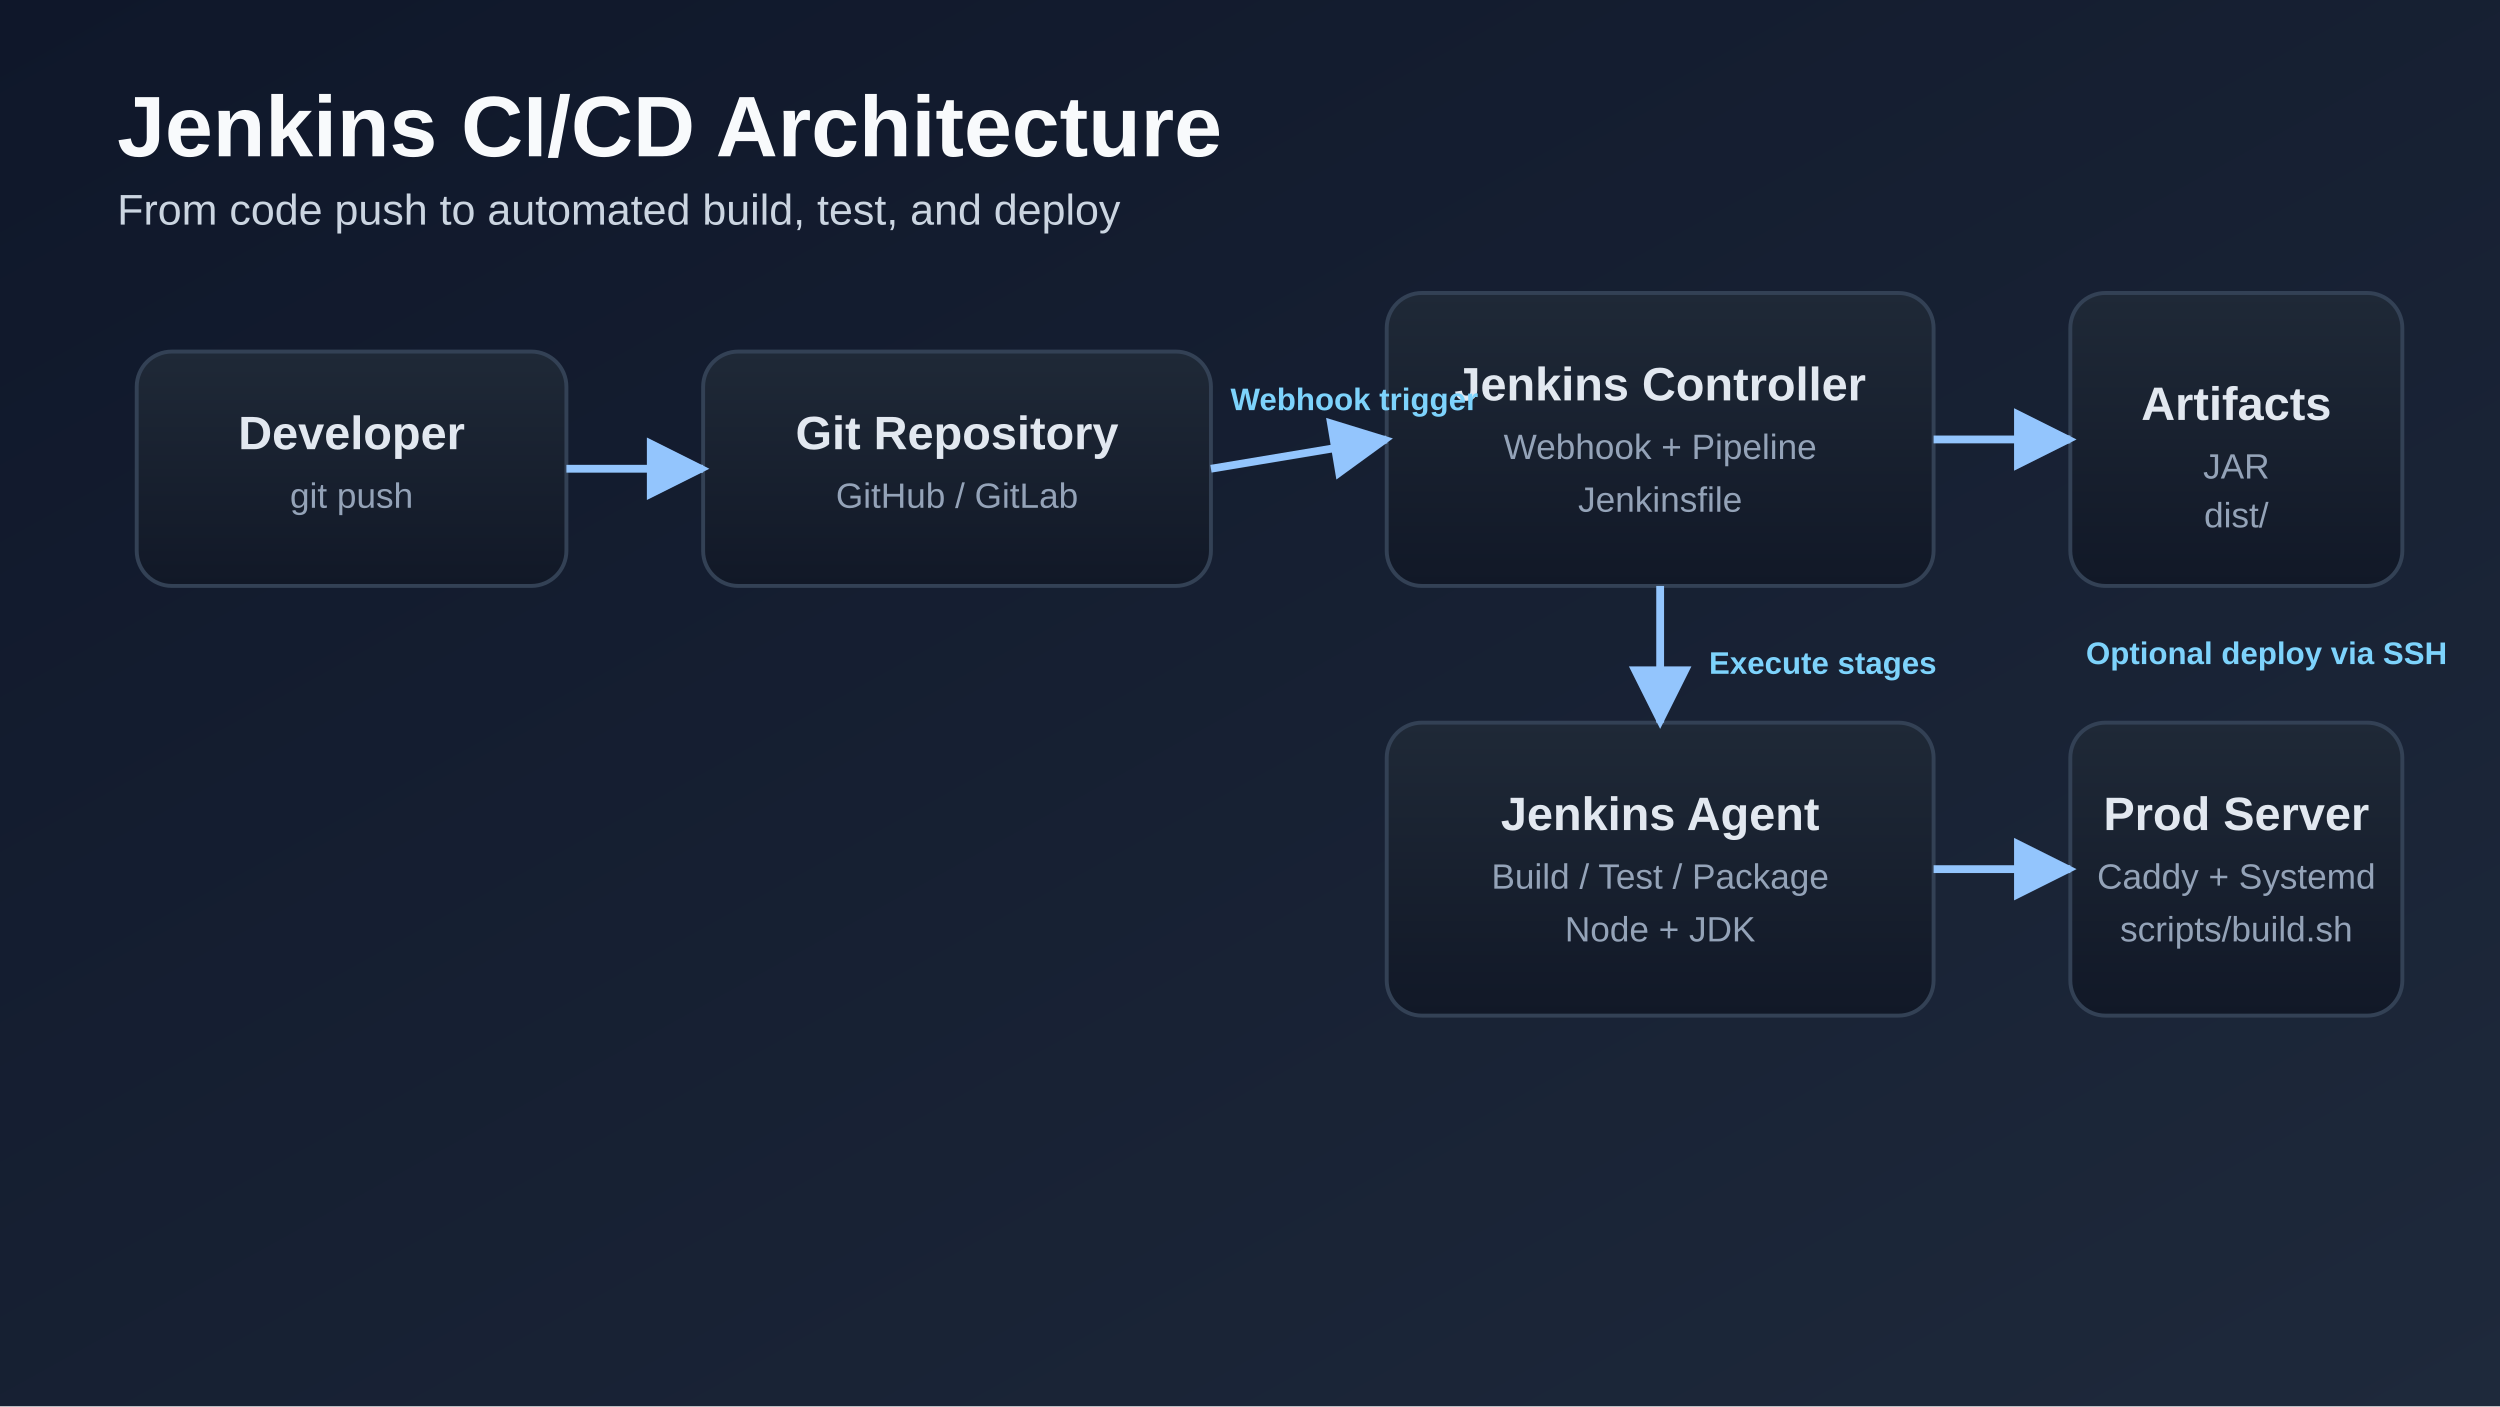
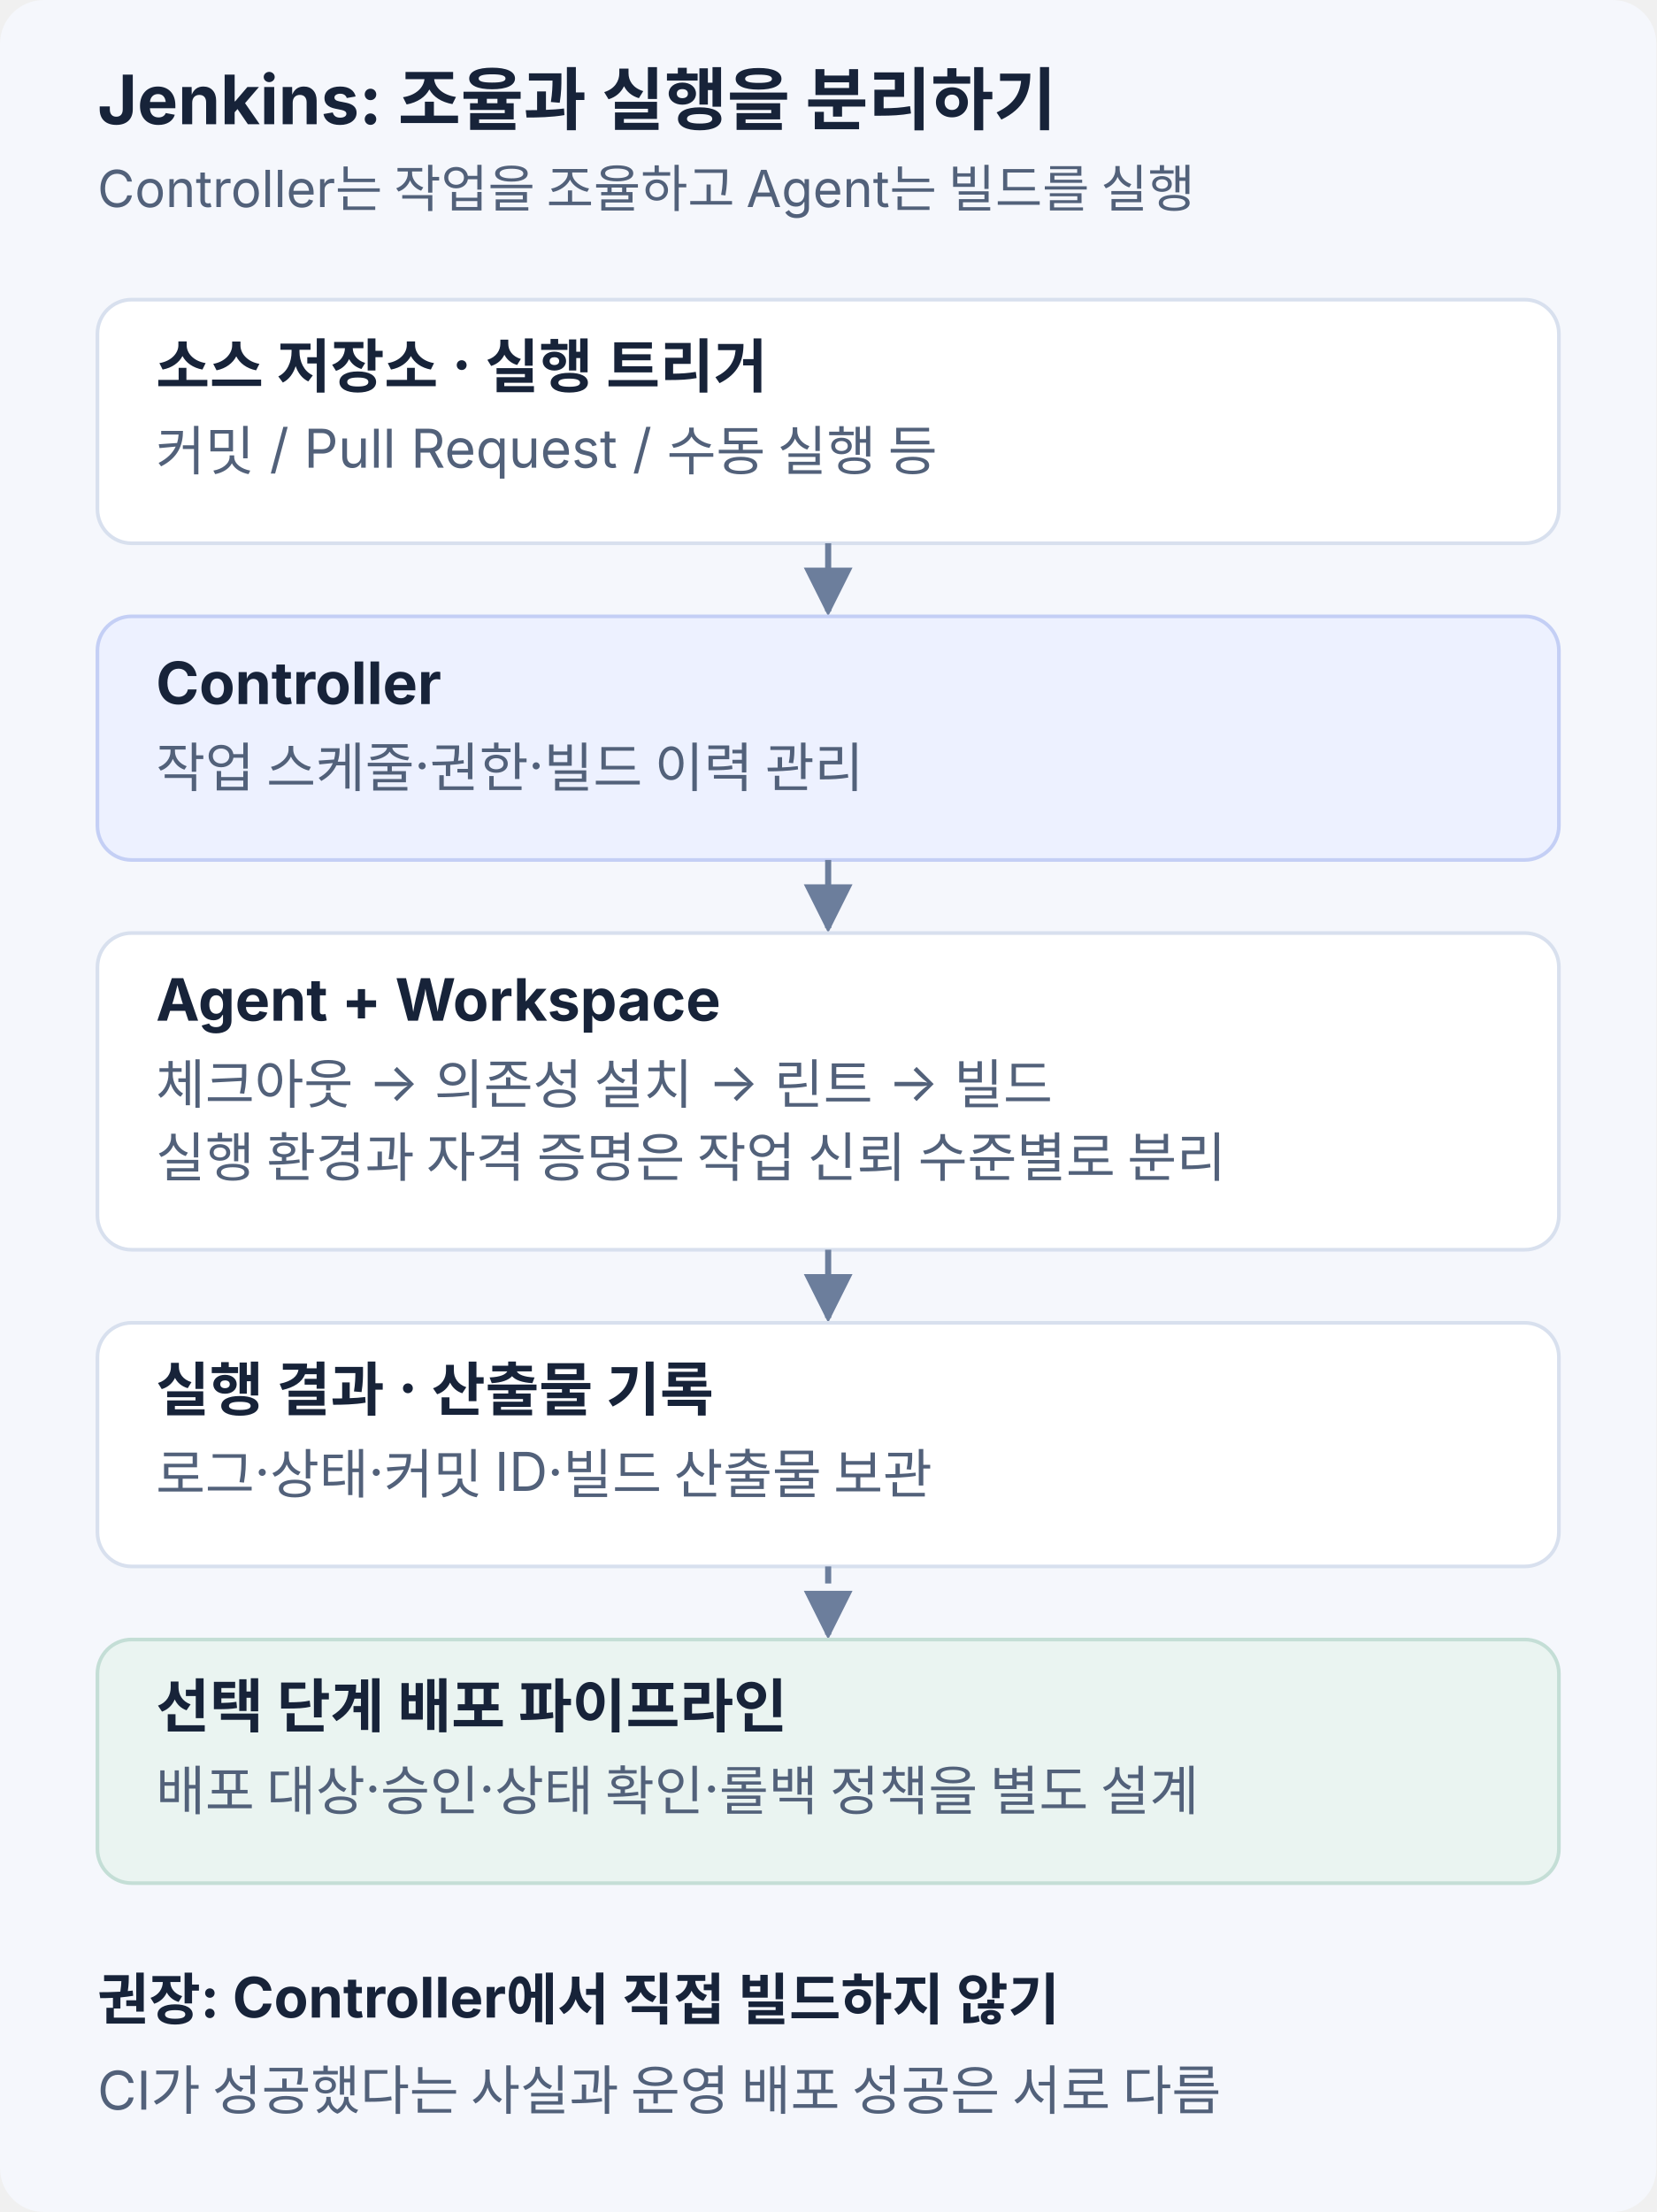
- <svg xmlns="http://www.w3.org/2000/svg" width="1280" height="720" viewBox="0 0 1280 720" role="img" aria-labelledby="title desc">
+ <svg xmlns="http://www.w3.org/2000/svg" width="680" height="908" viewBox="0 0 680 908" role="img" aria-labelledby="title description">
  <defs>
-     <linearGradient id="bg" x1="0" y1="0" x2="1" y2="1">
-       <stop offset="0%" stop-color="#0f172a" />
-       <stop offset="100%" stop-color="#1e293b" />
-     </linearGradient>
-     <linearGradient id="card" x1="0" y1="0" x2="0" y2="1">
-       <stop offset="0%" stop-color="#1f2937" />
-       <stop offset="100%" stop-color="#111827" />
-     </linearGradient>
    <marker id="arrow" viewBox="0 0 10 10" refX="9" refY="5" markerWidth="8" markerHeight="8" orient="auto-start-reverse">
-       <path d="M 0 0 L 10 5 L 0 10 z" fill="#93c5fd" />
+       <path d="M 0 0 L 10 5 L 0 10 Z" fill="#6c7e9c" />
    </marker>
-     <style>
-       .title { font: 700 44px 'Segoe UI', Arial, sans-serif; fill: #f8fafc; }
-       .subtitle { font: 500 22px 'Segoe UI', Arial, sans-serif; fill: #cbd5e1; }
-       .card { fill: url(#card); stroke: #334155; stroke-width: 2; rx: 18; }
-       .card-title { font: 700 24px 'Segoe UI', Arial, sans-serif; fill: #e2e8f0; }
-       .card-text { font: 500 18px 'Segoe UI', Arial, sans-serif; fill: #94a3b8; }
-       .flow { stroke: #93c5fd; stroke-width: 4; fill: none; marker-end: url(#arrow); }
-       .note { font: 600 16px 'Segoe UI', Arial, sans-serif; fill: #7dd3fc; }
-     </style>
  </defs>
-   <rect width="1280" height="720" fill="url(#bg)" />
-   <text x="60" y="80" class="title">Jenkins CI/CD Architecture</text>
-   <text x="60" y="115" class="subtitle">From code push to automated build, test, and deploy</text>
-   <rect x="70" y="180" width="220" height="120" class="card" />
-   <text x="180" y="230" text-anchor="middle" class="card-title">Developer</text>
-   <text x="180" y="260" text-anchor="middle" class="card-text">git push</text>
-   <rect x="360" y="180" width="260" height="120" class="card" />
-   <text x="490" y="230" text-anchor="middle" class="card-title">Git Repository</text>
-   <text x="490" y="260" text-anchor="middle" class="card-text">GitHub / GitLab</text>
-   <rect x="710" y="150" width="280" height="150" class="card" />
-   <text x="850" y="205" text-anchor="middle" class="card-title">Jenkins Controller</text>
-   <text x="850" y="235" text-anchor="middle" class="card-text">Webhook + Pipeline</text>
-   <text x="850" y="262" text-anchor="middle" class="card-text">Jenkinsfile</text>
-   <rect x="710" y="370" width="280" height="150" class="card" />
-   <text x="850" y="425" text-anchor="middle" class="card-title">Jenkins Agent</text>
-   <text x="850" y="455" text-anchor="middle" class="card-text">Build / Test / Package</text>
-   <text x="850" y="482" text-anchor="middle" class="card-text">Node + JDK</text>
-   <rect x="1060" y="150" width="170" height="150" class="card" />
-   <text x="1145" y="215" text-anchor="middle" class="card-title">Artifacts</text>
-   <text x="1145" y="245" text-anchor="middle" class="card-text">JAR</text>
-   <text x="1145" y="270" text-anchor="middle" class="card-text">dist/</text>
-   <rect x="1060" y="370" width="170" height="150" class="card" />
-   <text x="1145" y="425" text-anchor="middle" class="card-title">Prod Server</text>
-   <text x="1145" y="455" text-anchor="middle" class="card-text">Caddy + Systemd</text>
-   <text x="1145" y="482" text-anchor="middle" class="card-text">scripts/build.sh</text>
-   <path d="M 290 240 L 360 240" class="flow" />
-   <path d="M 620 240 L 710 225" class="flow" />
-   <path d="M 850 300 L 850 370" class="flow" />
-   <path d="M 990 225 L 1060 225" class="flow" />
-   <path d="M 990 445 L 1060 445" class="flow" />
-   <text x="630" y="210" class="note">Webhook trigger</text>
-   <text x="875" y="345" class="note">Execute stages</text>
-   <text x="1068" y="340" class="note">Optional deploy via SSH</text>
+   <rect width="680" height="908" rx="18" fill="#f5f7fc" />
+   <g font-family="system-ui, -apple-system, BlinkMacSystemFont, 'Segoe UI', sans-serif">
+     <text x="40" y="51" font-size="28" fill="#172339" font-weight="700">Jenkins: 조율과 실행을 분리하기</text>
+     <text x="40" y="85" font-size="21" fill="#52617a" font-weight="400">Controller는 작업을 조율하고 Agent는 빌드를 실행</text>
+     <rect x="40" y="123" width="600" height="100" rx="14" fill="#fff" stroke="#d8e0ee" stroke-width="1.5" />
+     <text x="64" y="159" font-size="24" fill="#172339" font-weight="700">소스 저장소 · 실행 트리거</text>
+     <text x="64" y="193" font-size="22" fill="#52617a" font-weight="400">커밋 / Pull Request / 수동 실행 등</text>
+     <path d="M 340 223 V 251" fill="none" stroke="#6c7e9c" stroke-width="2.5" marker-end="url(#arrow)" />
+     <rect x="40" y="253" width="600" height="100" rx="14" fill="#edf1ff" stroke="#c4cff5" stroke-width="1.5" />
+     <text x="64" y="289" font-size="24" fill="#172339" font-weight="700">Controller</text>
+     <text x="64" y="323" font-size="22" fill="#52617a" font-weight="400">작업 스케줄·권한·빌드 이력 관리</text>
+     <path d="M 340 353 V 381" fill="none" stroke="#6c7e9c" stroke-width="2.5" marker-end="url(#arrow)" />
+     <rect x="40" y="383" width="600" height="130" rx="14" fill="#fff" stroke="#d8e0ee" stroke-width="1.5" />
+     <text x="64" y="419" font-size="24" fill="#172339" font-weight="700">Agent + Workspace</text>
+     <text x="64" y="453" font-size="22" fill="#52617a" font-weight="400">체크아웃 → 의존성 설치 → 린트 → 빌드</text>
+     <text x="64" y="483" font-size="22" fill="#52617a" font-weight="400">실행 환경과 자격 증명은 작업 신뢰 수준별로 분리</text>
+     <path d="M 340 513 V 541" fill="none" stroke="#6c7e9c" stroke-width="2.5" marker-end="url(#arrow)" />
+     <rect x="40" y="543" width="600" height="100" rx="14" fill="#fff" stroke="#d8e0ee" stroke-width="1.5" />
+     <text x="64" y="579" font-size="24" fill="#172339" font-weight="700">실행 결과 · 산출물 기록</text>
+     <text x="64" y="613" font-size="22" fill="#52617a" font-weight="400">로그·상태·커밋 ID·빌드 산출물 보관</text>
+     <path d="M 340 643 V 671" fill="none" stroke="#6c7e9c" stroke-width="2.5" stroke-dasharray="7 6" marker-end="url(#arrow)" />
+     <rect x="40" y="673" width="600" height="100" rx="14" fill="#eaf4f1" stroke="#c4ded6" stroke-width="1.5" />
+     <text x="64" y="709" font-size="24" fill="#172339" font-weight="700">선택 단계  배포 파이프라인</text>
+     <text x="64" y="743" font-size="22" fill="#52617a" font-weight="400">배포 대상·승인·상태 확인·롤백 정책을 별도 설계</text>
+     <text x="40" y="829" font-size="23" fill="#172339" font-weight="700">권장: Controller에서 직접 빌드하지 않기</text>
+     <text x="40" y="866" font-size="22" fill="#52617a" font-weight="400">CI가 성공했다는 사실과 운영 배포 성공은 서로 다름</text>
+   </g>
</svg>
